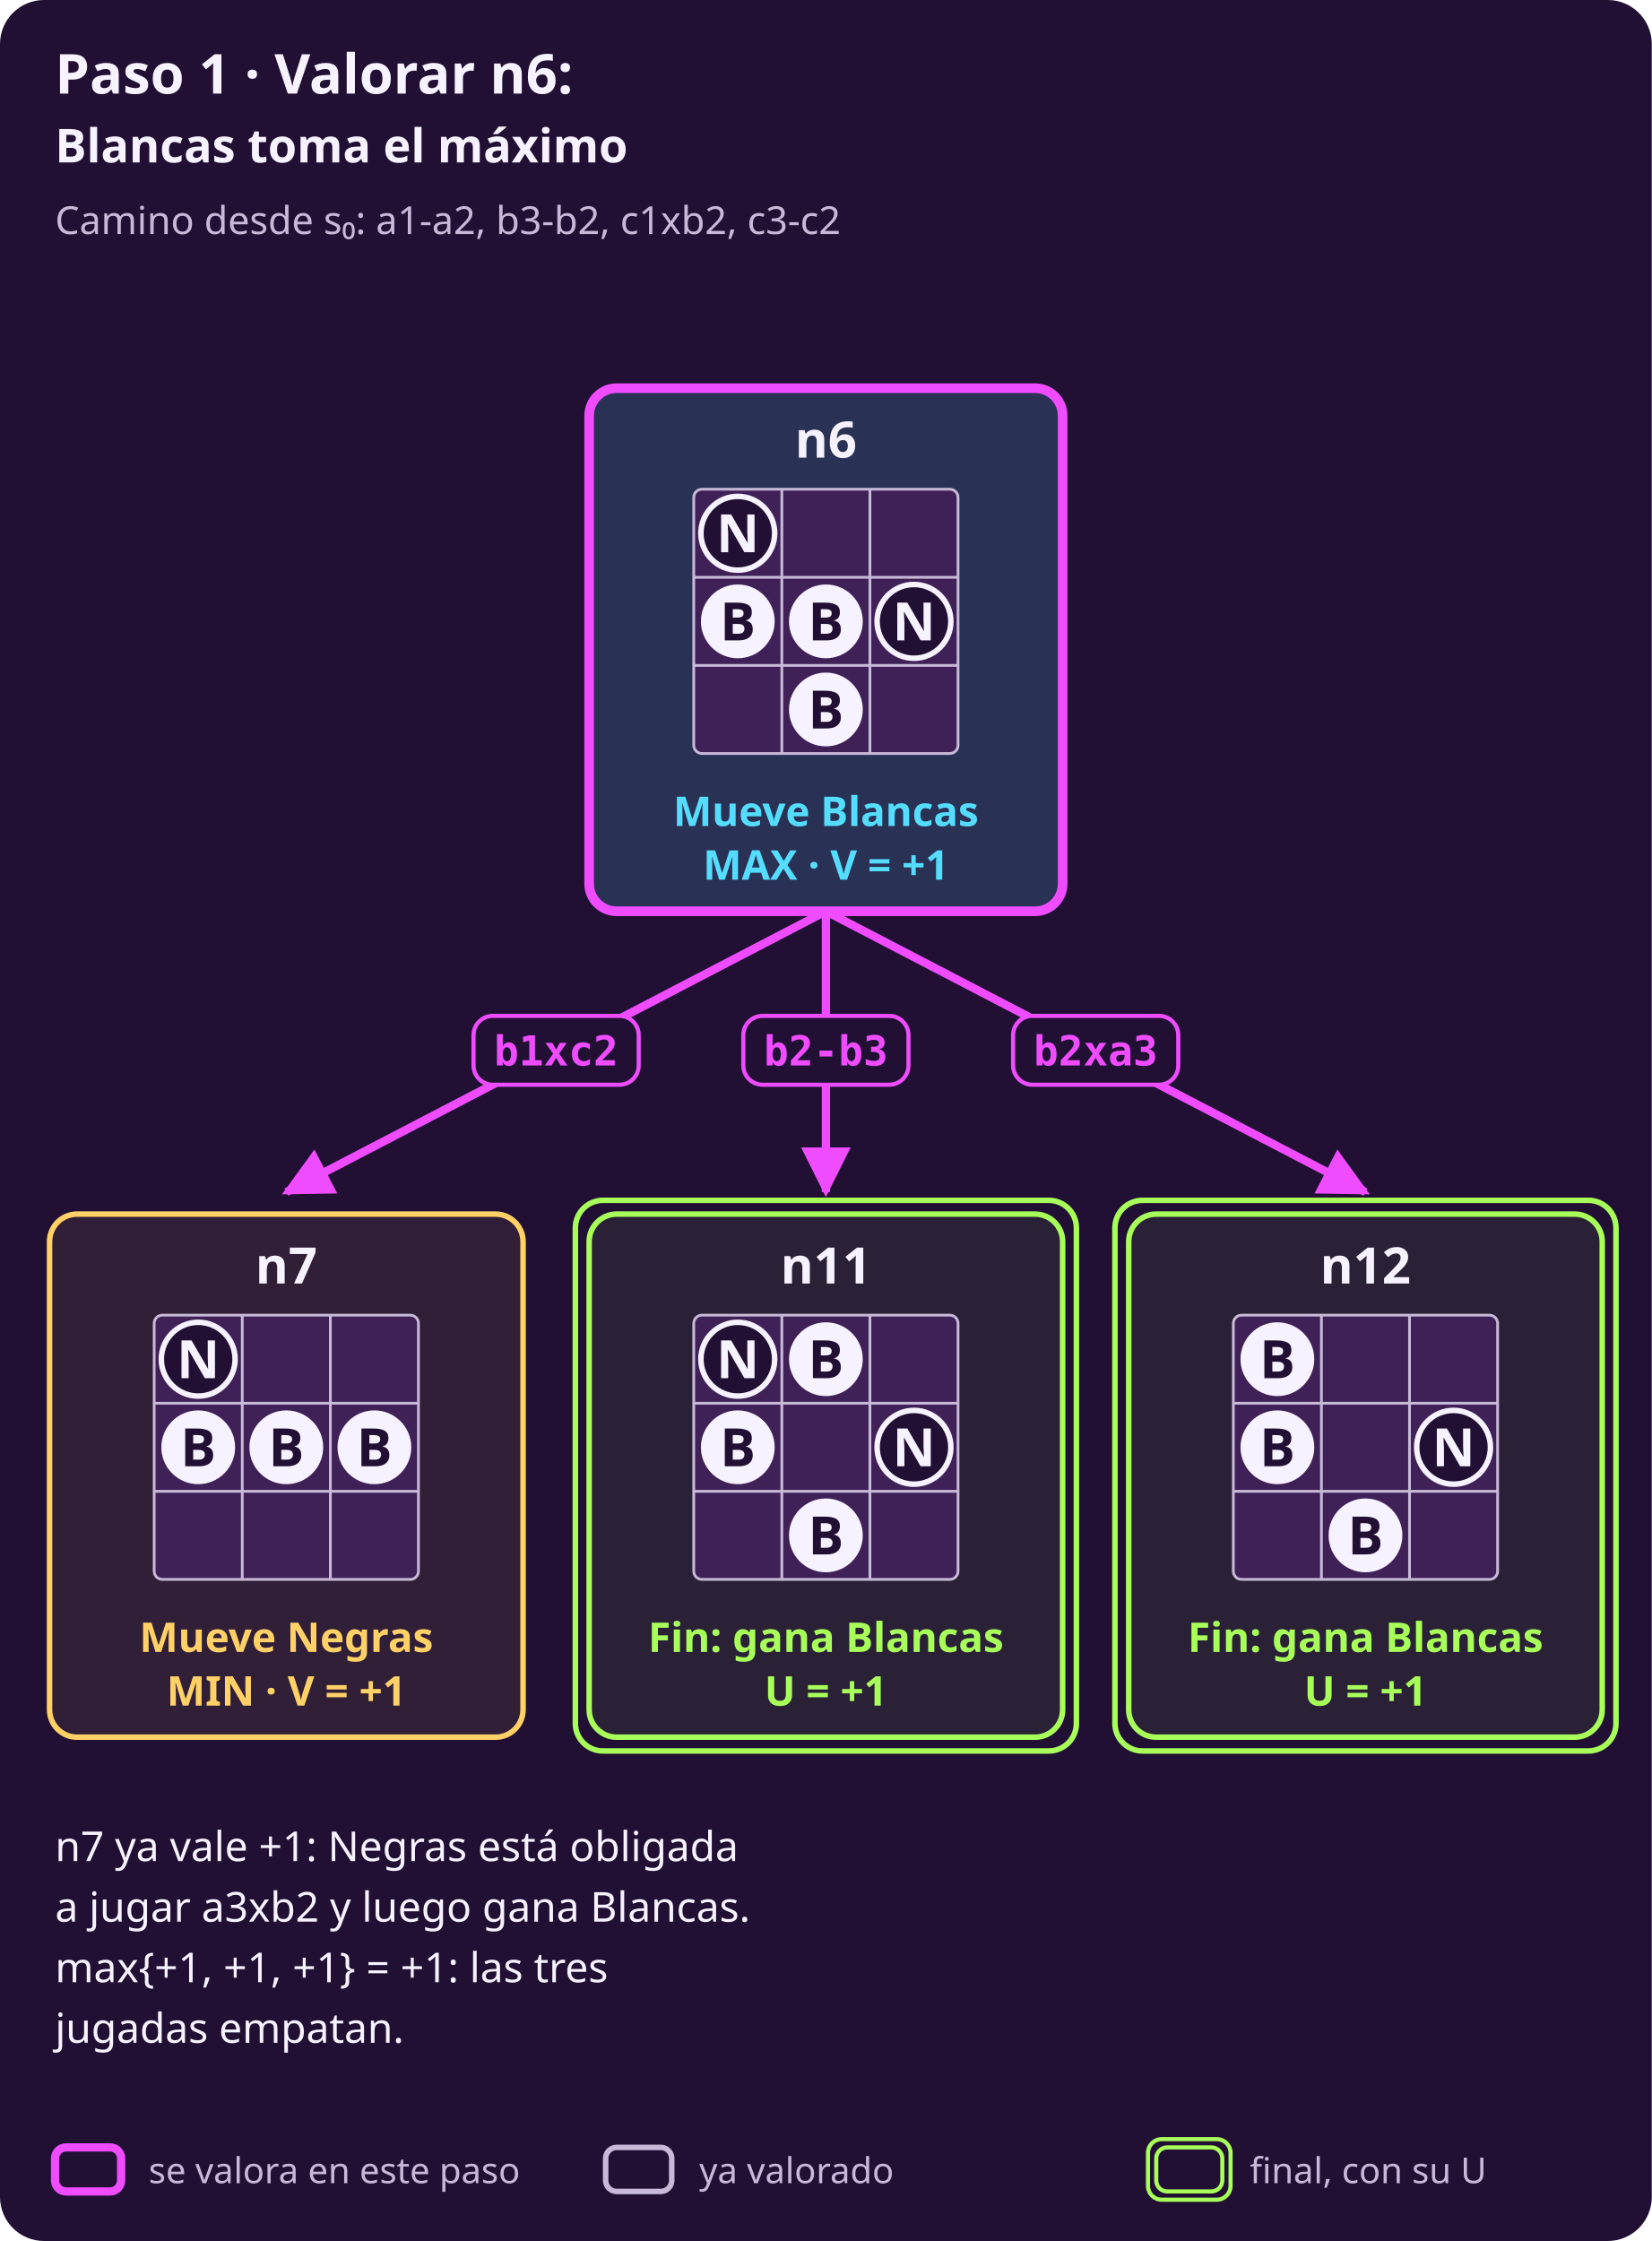
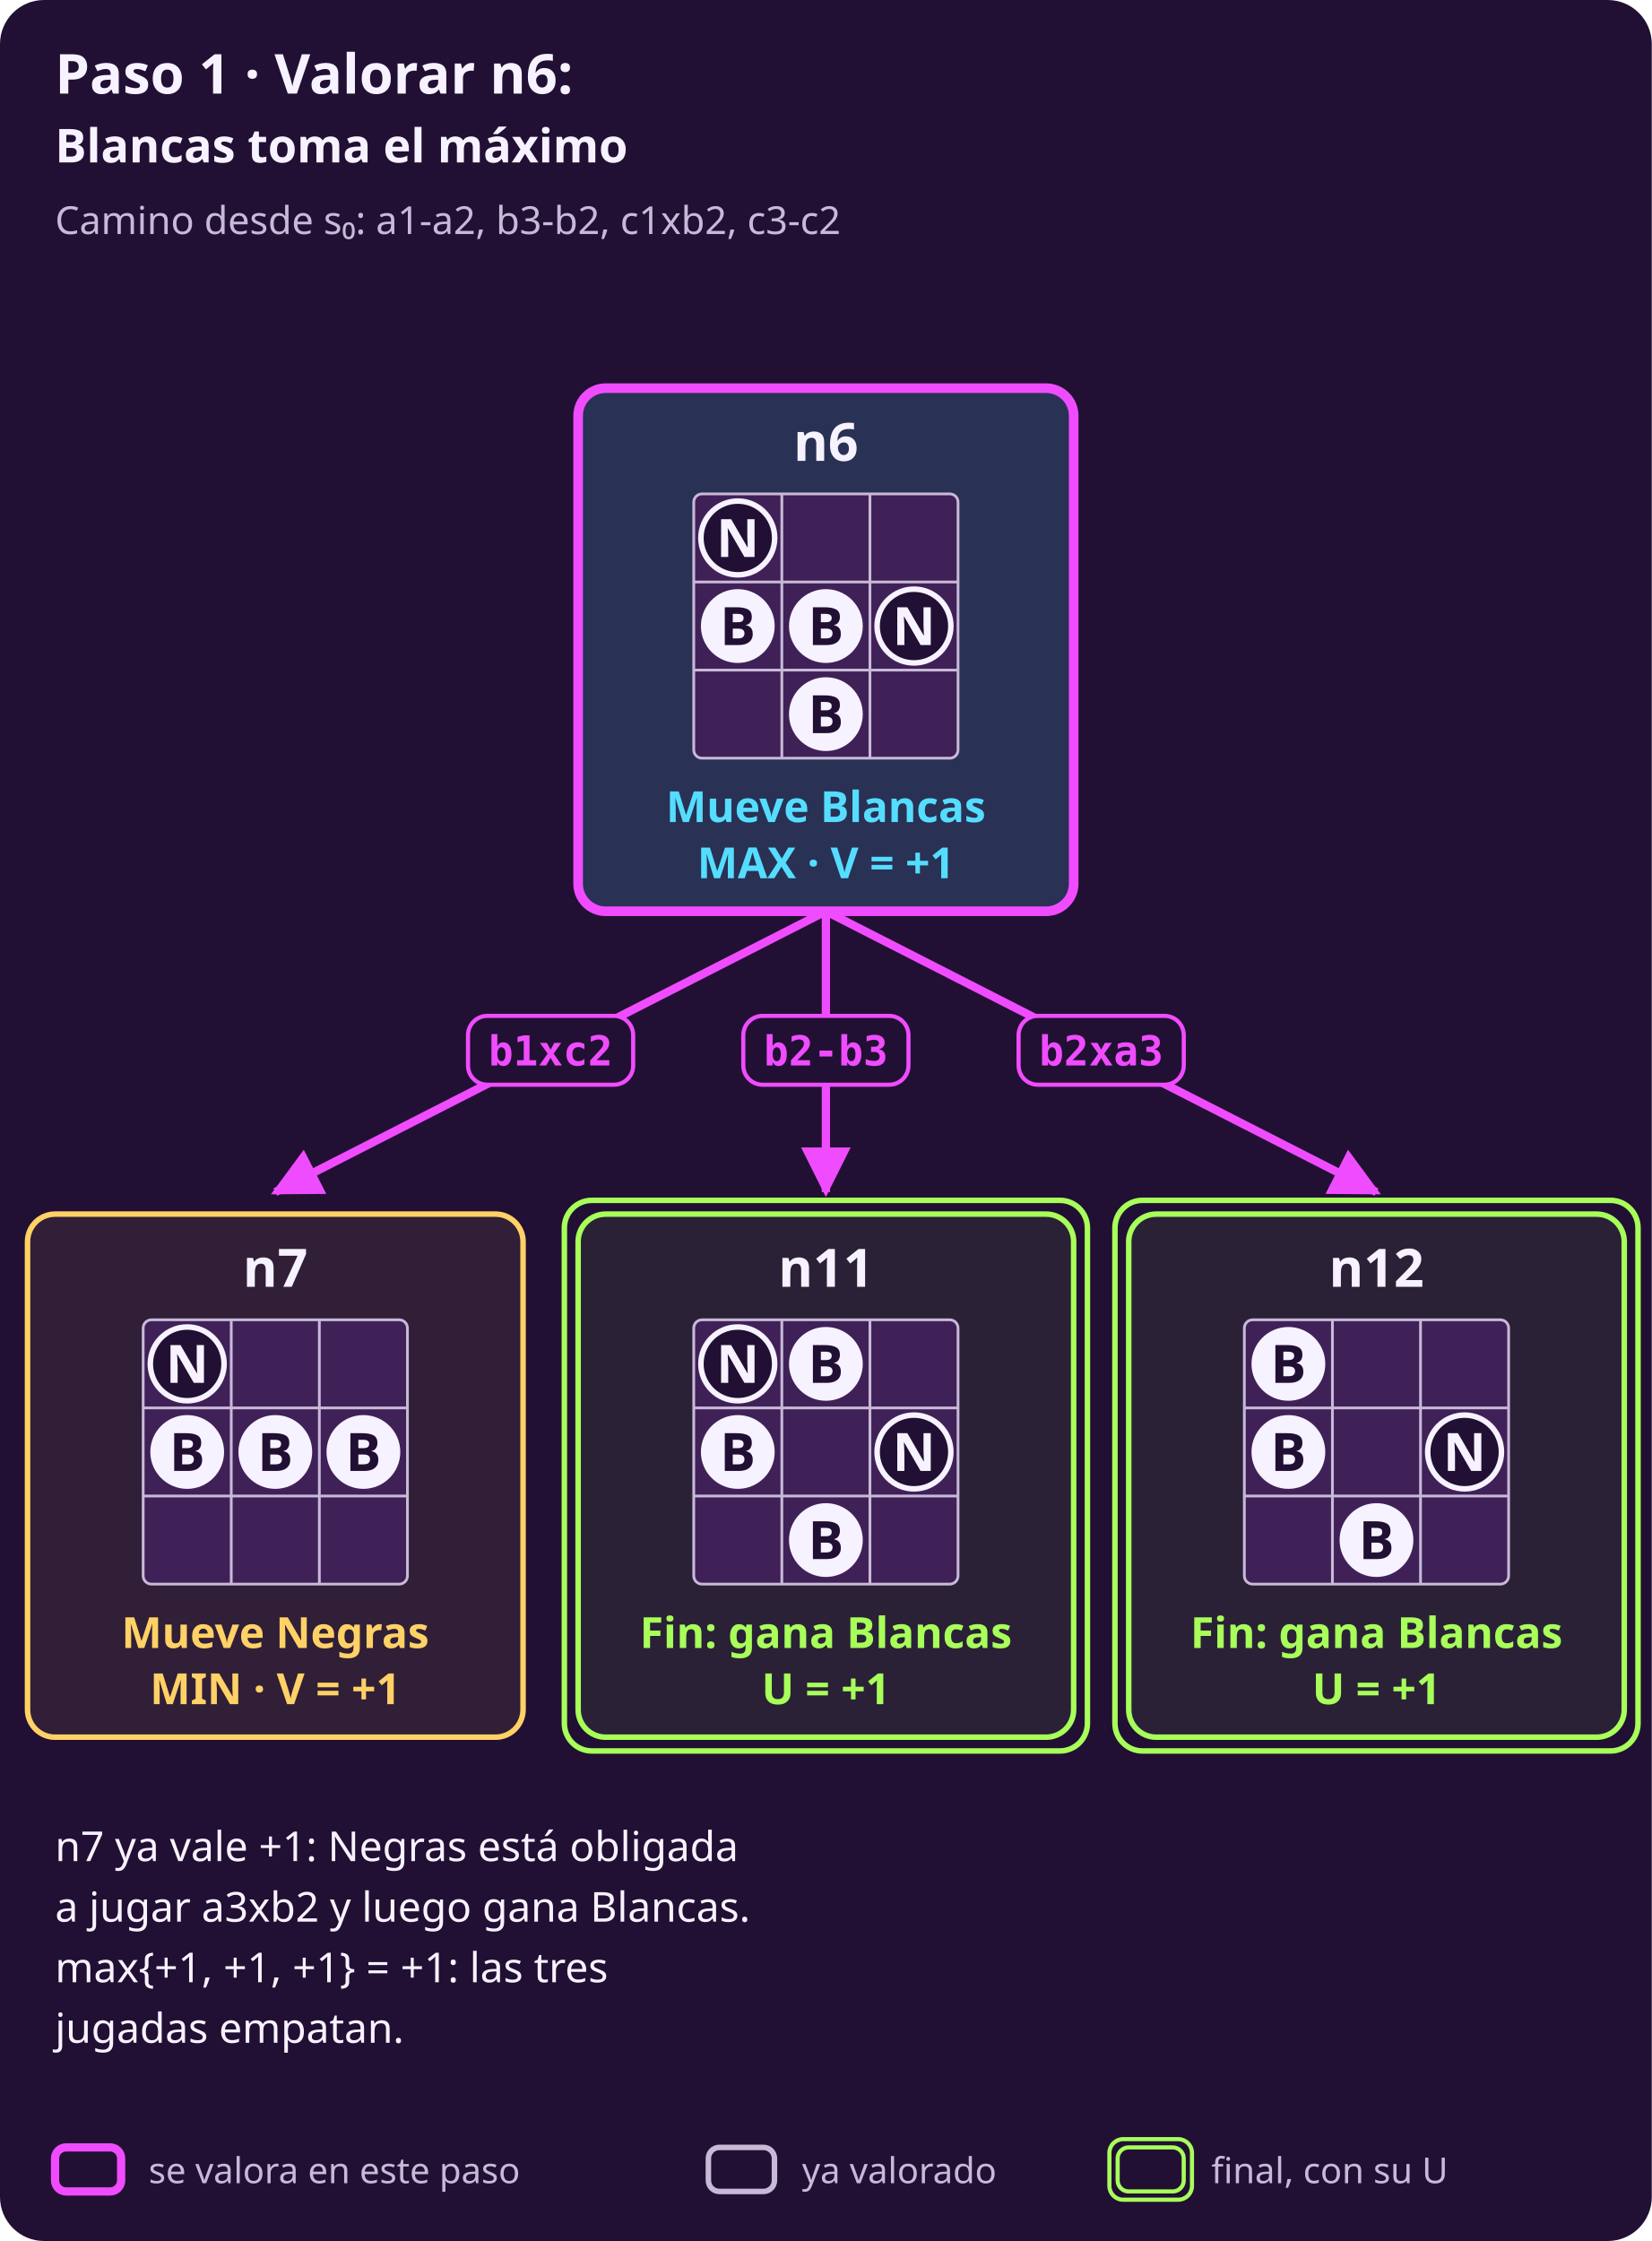
<svg xmlns="http://www.w3.org/2000/svg" width="600" height="814" viewBox="0 0 600 814" role="img" aria-label="Paso 1 · Valorar n6: Blancas toma el máximo. Arriba, n6, donde mueve Blancas (MAX); abajo, sus hijos con su valor: b1xc2 lleva a n7, que vale +1; b2-b3 lleva a n11, que vale +1; b2xa3 lleva a n12, que vale +1. El máximo es +1, así que V(n6) = +1; las jugadas que lo alcanzan van resaltadas.">
  <rect x="0" y="0" width="600" height="814" rx="16" fill="#211033" />
  <defs>
    <marker id="p" viewBox="0 0 10 10" refX="9" refY="5" markerWidth="6" markerHeight="6" orient="auto-start-reverse">
      <path d="M 0 0 L 10 5 L 0 10 z" fill="#f04cff" />
    </marker>
    <marker id="s" viewBox="0 0 10 10" refX="9" refY="5" markerWidth="6" markerHeight="6" orient="auto-start-reverse">
      <path d="M 0 0 L 10 5 L 0 10 z" fill="#c8b9d8" />
    </marker>
  </defs>
  <text x="20" y="34" fill="#f7f2ff" font-family="system-ui, sans-serif" font-size="20" font-weight="700" text-anchor="start">Paso 1 · Valorar n6:</text>
  <text x="20" y="59" fill="#f7f2ff" font-family="system-ui, sans-serif" font-size="17" font-weight="700" text-anchor="start">Blancas toma el máximo</text>
  <text x="20" y="85" fill="#c8b9d8" font-family="system-ui, sans-serif" font-size="14" font-weight="normal" text-anchor="start">Camino desde s₀: a1-a2, b3-b2, c1xb2, c3-c2</text>
-   <line x1="300.0" y1="331.0" x2="104.0" y2="433.0" stroke="#f04cff" stroke-width="3" marker-end="url(#p)" />
-   <rect x="172.0" y="369.0" width="60" height="25" rx="7" fill="#211033" stroke="#f04cff" stroke-width="1.5" />
-   <text x="202.0" y="387.0" fill="#f04cff" font-family="ui-monospace, SFMono-Regular, Menlo, monospace" font-size="15" font-weight="700" text-anchor="middle">b1xc2</text>
+   <line x1="300.0" y1="331.0" x2="100.0" y2="433.0" stroke="#f04cff" stroke-width="3" marker-end="url(#p)" />
+   <rect x="170.0" y="369.0" width="60" height="25" rx="7" fill="#211033" stroke="#f04cff" stroke-width="1.5" />
+   <text x="200.0" y="387.0" fill="#f04cff" font-family="ui-monospace, SFMono-Regular, Menlo, monospace" font-size="15" font-weight="700" text-anchor="middle">b1xc2</text>
  <line x1="300.0" y1="331.0" x2="300.0" y2="433.0" stroke="#f04cff" stroke-width="3" marker-end="url(#p)" />
  <rect x="270.0" y="369.0" width="60" height="25" rx="7" fill="#211033" stroke="#f04cff" stroke-width="1.5" />
  <text x="300.0" y="387.0" fill="#f04cff" font-family="ui-monospace, SFMono-Regular, Menlo, monospace" font-size="15" font-weight="700" text-anchor="middle">b2-b3</text>
-   <line x1="300.0" y1="331.0" x2="496.0" y2="433.0" stroke="#f04cff" stroke-width="3" marker-end="url(#p)" />
-   <rect x="368.0" y="369.0" width="60" height="25" rx="7" fill="#211033" stroke="#f04cff" stroke-width="1.5" />
-   <text x="398.0" y="387.0" fill="#f04cff" font-family="ui-monospace, SFMono-Regular, Menlo, monospace" font-size="15" font-weight="700" text-anchor="middle">b2xa3</text>
-   <rect x="214.0" y="141.0" width="172" height="190" rx="10" fill="#293154" stroke="#f04cff" stroke-width="3.5" />
-   <text x="300.0" y="166.227" fill="#f7f2ff" font-family="system-ui, sans-serif" font-size="18.3" font-weight="700" text-anchor="middle">n6</text>
-   <rect x="252.0" y="177.693" width="96" height="96" rx="3" fill="#3f2158" stroke="#c8b9d8" stroke-width="1" />
-   <line x1="284.0" y1="177.693" x2="284.0" y2="273.693" stroke="#c8b9d8" stroke-width="1" />
-   <line x1="252.0" y1="209.693" x2="348.0" y2="209.693" stroke="#c8b9d8" stroke-width="1" />
-   <line x1="316.0" y1="177.693" x2="316.0" y2="273.693" stroke="#c8b9d8" stroke-width="1" />
-   <line x1="252.0" y1="241.693" x2="348.0" y2="241.693" stroke="#c8b9d8" stroke-width="1" />
-   <circle cx="300.0" cy="257.7" r="13.4" fill="#f7f2ff" />
-   <text x="300.0" y="264.6" fill="#211033" font-family="system-ui, sans-serif" font-size="19.2" font-weight="700" text-anchor="middle">B</text>
-   <circle cx="268.0" cy="225.7" r="13.4" fill="#f7f2ff" />
-   <text x="268.0" y="232.6" fill="#211033" font-family="system-ui, sans-serif" font-size="19.2" font-weight="700" text-anchor="middle">B</text>
-   <circle cx="300.0" cy="225.7" r="13.4" fill="#f7f2ff" />
-   <text x="300.0" y="232.6" fill="#211033" font-family="system-ui, sans-serif" font-size="19.2" font-weight="700" text-anchor="middle">B</text>
-   <circle cx="332.0" cy="225.7" r="13.4" fill="#211033" stroke="#f7f2ff" stroke-width="2" />
-   <text x="332.0" y="232.6" fill="#f7f2ff" font-family="system-ui, sans-serif" font-size="19.2" font-weight="700" text-anchor="middle">N</text>
-   <circle cx="268.0" cy="193.7" r="13.4" fill="#211033" stroke="#f7f2ff" stroke-width="2" />
-   <text x="268.0" y="200.6" fill="#f7f2ff" font-family="system-ui, sans-serif" font-size="19.2" font-weight="700" text-anchor="middle">N</text>
-   <text x="300.0" y="300.04" fill="#55ddff" font-family="system-ui, sans-serif" font-size="14.9" font-weight="700" text-anchor="middle">Mueve Blancas</text>
-   <text x="300.0" y="319.533" fill="#55ddff" font-family="system-ui, sans-serif" font-size="14.9" font-weight="700" text-anchor="middle">MAX · V = +1</text>
-   <rect x="18.0" y="441.0" width="172" height="190" rx="10" fill="#311e37" stroke="#ffd166" stroke-width="2" />
-   <text x="104.0" y="466.227" fill="#f7f2ff" font-family="system-ui, sans-serif" font-size="18.3" font-weight="700" text-anchor="middle">n7</text>
-   <rect x="56.0" y="477.693" width="96" height="96" rx="3" fill="#3f2158" stroke="#c8b9d8" stroke-width="1" />
-   <line x1="88.0" y1="477.693" x2="88.0" y2="573.693" stroke="#c8b9d8" stroke-width="1" />
-   <line x1="56.0" y1="509.693" x2="152.0" y2="509.693" stroke="#c8b9d8" stroke-width="1" />
-   <line x1="120.0" y1="477.693" x2="120.0" y2="573.693" stroke="#c8b9d8" stroke-width="1" />
-   <line x1="56.0" y1="541.693" x2="152.0" y2="541.693" stroke="#c8b9d8" stroke-width="1" />
-   <circle cx="72.0" cy="525.7" r="13.4" fill="#f7f2ff" />
-   <text x="72.0" y="532.6" fill="#211033" font-family="system-ui, sans-serif" font-size="19.2" font-weight="700" text-anchor="middle">B</text>
-   <circle cx="104.0" cy="525.7" r="13.4" fill="#f7f2ff" />
-   <text x="104.0" y="532.6" fill="#211033" font-family="system-ui, sans-serif" font-size="19.2" font-weight="700" text-anchor="middle">B</text>
-   <circle cx="136.0" cy="525.7" r="13.4" fill="#f7f2ff" />
-   <text x="136.0" y="532.6" fill="#211033" font-family="system-ui, sans-serif" font-size="19.2" font-weight="700" text-anchor="middle">B</text>
-   <circle cx="72.0" cy="493.7" r="13.4" fill="#211033" stroke="#f7f2ff" stroke-width="2" />
-   <text x="72.0" y="500.6" fill="#f7f2ff" font-family="system-ui, sans-serif" font-size="19.2" font-weight="700" text-anchor="middle">N</text>
-   <text x="104.0" y="600.04" fill="#ffd166" font-family="system-ui, sans-serif" font-size="14.9" font-weight="700" text-anchor="middle">Mueve Negras</text>
-   <text x="104.0" y="619.533" fill="#ffd166" font-family="system-ui, sans-serif" font-size="14.9" font-weight="700" text-anchor="middle">MIN · V = +1</text>
-   <rect x="209.0" y="436.0" width="182" height="200" rx="10" fill="none" stroke="#a8ff5a" stroke-width="2" />
-   <rect x="214.0" y="441.0" width="172" height="190" rx="10" fill="#2a2136" stroke="#a8ff5a" stroke-width="2" />
-   <text x="300.0" y="466.227" fill="#f7f2ff" font-family="system-ui, sans-serif" font-size="18.3" font-weight="700" text-anchor="middle">n11</text>
-   <rect x="252.0" y="477.693" width="96" height="96" rx="3" fill="#3f2158" stroke="#c8b9d8" stroke-width="1" />
-   <line x1="284.0" y1="477.693" x2="284.0" y2="573.693" stroke="#c8b9d8" stroke-width="1" />
-   <line x1="252.0" y1="509.693" x2="348.0" y2="509.693" stroke="#c8b9d8" stroke-width="1" />
-   <line x1="316.0" y1="477.693" x2="316.0" y2="573.693" stroke="#c8b9d8" stroke-width="1" />
-   <line x1="252.0" y1="541.693" x2="348.0" y2="541.693" stroke="#c8b9d8" stroke-width="1" />
-   <circle cx="300.0" cy="557.7" r="13.4" fill="#f7f2ff" />
-   <text x="300.0" y="564.6" fill="#211033" font-family="system-ui, sans-serif" font-size="19.2" font-weight="700" text-anchor="middle">B</text>
-   <circle cx="268.0" cy="525.7" r="13.4" fill="#f7f2ff" />
-   <text x="268.0" y="532.6" fill="#211033" font-family="system-ui, sans-serif" font-size="19.2" font-weight="700" text-anchor="middle">B</text>
-   <circle cx="332.0" cy="525.7" r="13.4" fill="#211033" stroke="#f7f2ff" stroke-width="2" />
-   <text x="332.0" y="532.6" fill="#f7f2ff" font-family="system-ui, sans-serif" font-size="19.2" font-weight="700" text-anchor="middle">N</text>
-   <circle cx="268.0" cy="493.7" r="13.4" fill="#211033" stroke="#f7f2ff" stroke-width="2" />
-   <text x="268.0" y="500.6" fill="#f7f2ff" font-family="system-ui, sans-serif" font-size="19.2" font-weight="700" text-anchor="middle">N</text>
-   <circle cx="300.0" cy="493.7" r="13.4" fill="#f7f2ff" />
-   <text x="300.0" y="500.6" fill="#211033" font-family="system-ui, sans-serif" font-size="19.2" font-weight="700" text-anchor="middle">B</text>
-   <text x="300.0" y="600.04" fill="#a8ff5a" font-family="system-ui, sans-serif" font-size="14.9" font-weight="700" text-anchor="middle">Fin: gana Blancas</text>
-   <text x="300.0" y="619.533" fill="#a8ff5a" font-family="system-ui, sans-serif" font-size="14.9" font-weight="700" text-anchor="middle">U = +1</text>
-   <rect x="405.0" y="436.0" width="182" height="200" rx="10" fill="none" stroke="#a8ff5a" stroke-width="2" />
-   <rect x="410.0" y="441.0" width="172" height="190" rx="10" fill="#2a2136" stroke="#a8ff5a" stroke-width="2" />
-   <text x="496.0" y="466.227" fill="#f7f2ff" font-family="system-ui, sans-serif" font-size="18.3" font-weight="700" text-anchor="middle">n12</text>
-   <rect x="448.0" y="477.693" width="96" height="96" rx="3" fill="#3f2158" stroke="#c8b9d8" stroke-width="1" />
-   <line x1="480.0" y1="477.693" x2="480.0" y2="573.693" stroke="#c8b9d8" stroke-width="1" />
-   <line x1="448.0" y1="509.693" x2="544.0" y2="509.693" stroke="#c8b9d8" stroke-width="1" />
-   <line x1="512.0" y1="477.693" x2="512.0" y2="573.693" stroke="#c8b9d8" stroke-width="1" />
-   <line x1="448.0" y1="541.693" x2="544.0" y2="541.693" stroke="#c8b9d8" stroke-width="1" />
-   <circle cx="496.0" cy="557.7" r="13.4" fill="#f7f2ff" />
-   <text x="496.0" y="564.6" fill="#211033" font-family="system-ui, sans-serif" font-size="19.2" font-weight="700" text-anchor="middle">B</text>
-   <circle cx="464.0" cy="525.7" r="13.4" fill="#f7f2ff" />
-   <text x="464.0" y="532.6" fill="#211033" font-family="system-ui, sans-serif" font-size="19.2" font-weight="700" text-anchor="middle">B</text>
-   <circle cx="528.0" cy="525.7" r="13.4" fill="#211033" stroke="#f7f2ff" stroke-width="2" />
-   <text x="528.0" y="532.6" fill="#f7f2ff" font-family="system-ui, sans-serif" font-size="19.2" font-weight="700" text-anchor="middle">N</text>
-   <circle cx="464.0" cy="493.7" r="13.4" fill="#f7f2ff" />
-   <text x="464.0" y="500.6" fill="#211033" font-family="system-ui, sans-serif" font-size="19.2" font-weight="700" text-anchor="middle">B</text>
-   <text x="496.0" y="600.04" fill="#a8ff5a" font-family="system-ui, sans-serif" font-size="14.9" font-weight="700" text-anchor="middle">Fin: gana Blancas</text>
-   <text x="496.0" y="619.533" fill="#a8ff5a" font-family="system-ui, sans-serif" font-size="14.9" font-weight="700" text-anchor="middle">U = +1</text>
+   <line x1="300.0" y1="331.0" x2="500.0" y2="433.0" stroke="#f04cff" stroke-width="3" marker-end="url(#p)" />
+   <rect x="370.0" y="369.0" width="60" height="25" rx="7" fill="#211033" stroke="#f04cff" stroke-width="1.5" />
+   <text x="400.0" y="387.0" fill="#f04cff" font-family="ui-monospace, SFMono-Regular, Menlo, monospace" font-size="15" font-weight="700" text-anchor="middle">b2xa3</text>
+   <rect x="210.0" y="141.0" width="180" height="190" rx="10" fill="#293154" stroke="#f04cff" stroke-width="3.5" />
+   <text x="300.0" y="167.4" fill="#f7f2ff" font-family="system-ui, sans-serif" font-size="19.2" font-weight="700" text-anchor="middle">n6</text>
+   <rect x="252.0" y="179.4" width="96" height="96" rx="3" fill="#3f2158" stroke="#c8b9d8" stroke-width="1" />
+   <line x1="284.0" y1="179.4" x2="284.0" y2="275.4" stroke="#c8b9d8" stroke-width="1" />
+   <line x1="252.0" y1="211.4" x2="348.0" y2="211.4" stroke="#c8b9d8" stroke-width="1" />
+   <line x1="316.0" y1="179.4" x2="316.0" y2="275.4" stroke="#c8b9d8" stroke-width="1" />
+   <line x1="252.0" y1="243.4" x2="348.0" y2="243.4" stroke="#c8b9d8" stroke-width="1" />
+   <circle cx="300.0" cy="259.4" r="13.4" fill="#f7f2ff" />
+   <text x="300.0" y="266.3" fill="#211033" font-family="system-ui, sans-serif" font-size="19.2" font-weight="700" text-anchor="middle">B</text>
+   <circle cx="268.0" cy="227.4" r="13.4" fill="#f7f2ff" />
+   <text x="268.0" y="234.3" fill="#211033" font-family="system-ui, sans-serif" font-size="19.2" font-weight="700" text-anchor="middle">B</text>
+   <circle cx="300.0" cy="227.4" r="13.4" fill="#f7f2ff" />
+   <text x="300.0" y="234.3" fill="#211033" font-family="system-ui, sans-serif" font-size="19.2" font-weight="700" text-anchor="middle">B</text>
+   <circle cx="332.0" cy="227.4" r="13.4" fill="#211033" stroke="#f7f2ff" stroke-width="2" />
+   <text x="332.0" y="234.3" fill="#f7f2ff" font-family="system-ui, sans-serif" font-size="19.2" font-weight="700" text-anchor="middle">N</text>
+   <circle cx="268.0" cy="195.4" r="13.4" fill="#211033" stroke="#f7f2ff" stroke-width="2" />
+   <text x="268.0" y="202.3" fill="#f7f2ff" font-family="system-ui, sans-serif" font-size="19.2" font-weight="700" text-anchor="middle">N</text>
+   <text x="300.0" y="298.6" fill="#55ddff" font-family="system-ui, sans-serif" font-size="15.6" font-weight="700" text-anchor="middle">Mueve Blancas</text>
+   <text x="300.0" y="319.0" fill="#55ddff" font-family="system-ui, sans-serif" font-size="15.6" font-weight="700" text-anchor="middle">MAX · V = +1</text>
+   <rect x="10.0" y="441.0" width="180" height="190" rx="10" fill="#311e37" stroke="#ffd166" stroke-width="2" />
+   <text x="100.0" y="467.4" fill="#f7f2ff" font-family="system-ui, sans-serif" font-size="19.2" font-weight="700" text-anchor="middle">n7</text>
+   <rect x="52.0" y="479.4" width="96" height="96" rx="3" fill="#3f2158" stroke="#c8b9d8" stroke-width="1" />
+   <line x1="84.0" y1="479.4" x2="84.0" y2="575.4" stroke="#c8b9d8" stroke-width="1" />
+   <line x1="52.0" y1="511.4" x2="148.0" y2="511.4" stroke="#c8b9d8" stroke-width="1" />
+   <line x1="116.0" y1="479.4" x2="116.0" y2="575.4" stroke="#c8b9d8" stroke-width="1" />
+   <line x1="52.0" y1="543.4" x2="148.0" y2="543.4" stroke="#c8b9d8" stroke-width="1" />
+   <circle cx="68.0" cy="527.4" r="13.4" fill="#f7f2ff" />
+   <text x="68.0" y="534.3" fill="#211033" font-family="system-ui, sans-serif" font-size="19.2" font-weight="700" text-anchor="middle">B</text>
+   <circle cx="100.0" cy="527.4" r="13.4" fill="#f7f2ff" />
+   <text x="100.0" y="534.3" fill="#211033" font-family="system-ui, sans-serif" font-size="19.2" font-weight="700" text-anchor="middle">B</text>
+   <circle cx="132.0" cy="527.4" r="13.4" fill="#f7f2ff" />
+   <text x="132.0" y="534.3" fill="#211033" font-family="system-ui, sans-serif" font-size="19.2" font-weight="700" text-anchor="middle">B</text>
+   <circle cx="68.0" cy="495.4" r="13.4" fill="#211033" stroke="#f7f2ff" stroke-width="2" />
+   <text x="68.0" y="502.3" fill="#f7f2ff" font-family="system-ui, sans-serif" font-size="19.2" font-weight="700" text-anchor="middle">N</text>
+   <text x="100.0" y="598.6" fill="#ffd166" font-family="system-ui, sans-serif" font-size="15.6" font-weight="700" text-anchor="middle">Mueve Negras</text>
+   <text x="100.0" y="619.0" fill="#ffd166" font-family="system-ui, sans-serif" font-size="15.6" font-weight="700" text-anchor="middle">MIN · V = +1</text>
+   <rect x="205.0" y="436.0" width="190" height="200" rx="10" fill="none" stroke="#a8ff5a" stroke-width="2" />
+   <rect x="210.0" y="441.0" width="180" height="190" rx="10" fill="#2a2136" stroke="#a8ff5a" stroke-width="2" />
+   <text x="300.0" y="467.4" fill="#f7f2ff" font-family="system-ui, sans-serif" font-size="19.2" font-weight="700" text-anchor="middle">n11</text>
+   <rect x="252.0" y="479.4" width="96" height="96" rx="3" fill="#3f2158" stroke="#c8b9d8" stroke-width="1" />
+   <line x1="284.0" y1="479.4" x2="284.0" y2="575.4" stroke="#c8b9d8" stroke-width="1" />
+   <line x1="252.0" y1="511.4" x2="348.0" y2="511.4" stroke="#c8b9d8" stroke-width="1" />
+   <line x1="316.0" y1="479.4" x2="316.0" y2="575.4" stroke="#c8b9d8" stroke-width="1" />
+   <line x1="252.0" y1="543.4" x2="348.0" y2="543.4" stroke="#c8b9d8" stroke-width="1" />
+   <circle cx="300.0" cy="559.4" r="13.4" fill="#f7f2ff" />
+   <text x="300.0" y="566.3" fill="#211033" font-family="system-ui, sans-serif" font-size="19.2" font-weight="700" text-anchor="middle">B</text>
+   <circle cx="268.0" cy="527.4" r="13.4" fill="#f7f2ff" />
+   <text x="268.0" y="534.3" fill="#211033" font-family="system-ui, sans-serif" font-size="19.2" font-weight="700" text-anchor="middle">B</text>
+   <circle cx="332.0" cy="527.4" r="13.4" fill="#211033" stroke="#f7f2ff" stroke-width="2" />
+   <text x="332.0" y="534.3" fill="#f7f2ff" font-family="system-ui, sans-serif" font-size="19.2" font-weight="700" text-anchor="middle">N</text>
+   <circle cx="268.0" cy="495.4" r="13.4" fill="#211033" stroke="#f7f2ff" stroke-width="2" />
+   <text x="268.0" y="502.3" fill="#f7f2ff" font-family="system-ui, sans-serif" font-size="19.2" font-weight="700" text-anchor="middle">N</text>
+   <circle cx="300.0" cy="495.4" r="13.4" fill="#f7f2ff" />
+   <text x="300.0" y="502.3" fill="#211033" font-family="system-ui, sans-serif" font-size="19.2" font-weight="700" text-anchor="middle">B</text>
+   <text x="300.0" y="598.6" fill="#a8ff5a" font-family="system-ui, sans-serif" font-size="15.6" font-weight="700" text-anchor="middle">Fin: gana Blancas</text>
+   <text x="300.0" y="619.0" fill="#a8ff5a" font-family="system-ui, sans-serif" font-size="15.6" font-weight="700" text-anchor="middle">U = +1</text>
+   <rect x="405.0" y="436.0" width="190" height="200" rx="10" fill="none" stroke="#a8ff5a" stroke-width="2" />
+   <rect x="410.0" y="441.0" width="180" height="190" rx="10" fill="#2a2136" stroke="#a8ff5a" stroke-width="2" />
+   <text x="500.0" y="467.4" fill="#f7f2ff" font-family="system-ui, sans-serif" font-size="19.2" font-weight="700" text-anchor="middle">n12</text>
+   <rect x="452.0" y="479.4" width="96" height="96" rx="3" fill="#3f2158" stroke="#c8b9d8" stroke-width="1" />
+   <line x1="484.0" y1="479.4" x2="484.0" y2="575.4" stroke="#c8b9d8" stroke-width="1" />
+   <line x1="452.0" y1="511.4" x2="548.0" y2="511.4" stroke="#c8b9d8" stroke-width="1" />
+   <line x1="516.0" y1="479.4" x2="516.0" y2="575.4" stroke="#c8b9d8" stroke-width="1" />
+   <line x1="452.0" y1="543.4" x2="548.0" y2="543.4" stroke="#c8b9d8" stroke-width="1" />
+   <circle cx="500.0" cy="559.4" r="13.4" fill="#f7f2ff" />
+   <text x="500.0" y="566.3" fill="#211033" font-family="system-ui, sans-serif" font-size="19.2" font-weight="700" text-anchor="middle">B</text>
+   <circle cx="468.0" cy="527.4" r="13.4" fill="#f7f2ff" />
+   <text x="468.0" y="534.3" fill="#211033" font-family="system-ui, sans-serif" font-size="19.2" font-weight="700" text-anchor="middle">B</text>
+   <circle cx="532.0" cy="527.4" r="13.4" fill="#211033" stroke="#f7f2ff" stroke-width="2" />
+   <text x="532.0" y="534.3" fill="#f7f2ff" font-family="system-ui, sans-serif" font-size="19.2" font-weight="700" text-anchor="middle">N</text>
+   <circle cx="468.0" cy="495.4" r="13.4" fill="#f7f2ff" />
+   <text x="468.0" y="502.3" fill="#211033" font-family="system-ui, sans-serif" font-size="19.2" font-weight="700" text-anchor="middle">B</text>
+   <text x="500.0" y="598.6" fill="#a8ff5a" font-family="system-ui, sans-serif" font-size="15.6" font-weight="700" text-anchor="middle">Fin: gana Blancas</text>
+   <text x="500.0" y="619.0" fill="#a8ff5a" font-family="system-ui, sans-serif" font-size="15.6" font-weight="700" text-anchor="middle">U = +1</text>
  <text x="20" y="676" fill="#f7f2ff" font-family="system-ui, sans-serif" font-size="15" font-weight="normal" text-anchor="start">n7 ya vale +1: Negras está obligada</text>
  <text x="20" y="698" fill="#f7f2ff" font-family="system-ui, sans-serif" font-size="15" font-weight="normal" text-anchor="start">a jugar a3xb2 y luego gana Blancas.</text>
  <text x="20" y="720" fill="#f7f2ff" font-family="system-ui, sans-serif" font-size="15" font-weight="normal" text-anchor="start">max{+1, +1, +1} = +1: las tres</text>
  <text x="20" y="742" fill="#f7f2ff" font-family="system-ui, sans-serif" font-size="15" font-weight="normal" text-anchor="start">jugadas empatan.</text>
  <rect x="20" y="780" width="24" height="16" rx="4" fill="none" stroke="#f04cff" stroke-width="3" />
  <text x="54" y="793" fill="#c8b9d8" font-family="system-ui, sans-serif" font-size="13" font-weight="normal" text-anchor="start">se valora en este paso</text>
-   <rect x="220" y="780" width="24" height="16" rx="4" fill="none" stroke="#c8b9d8" stroke-width="2" />
-   <text x="254" y="793" fill="#c8b9d8" font-family="system-ui, sans-serif" font-size="13" font-weight="normal" text-anchor="start">ya valorado</text>
-   <rect x="417" y="777" width="30" height="22" rx="5" fill="none" stroke="#a8ff5a" stroke-width="1.5" />
-   <rect x="420" y="780" width="24" height="16" rx="4" fill="none" stroke="#a8ff5a" stroke-width="1.5" />
-   <text x="454" y="793" fill="#c8b9d8" font-family="system-ui, sans-serif" font-size="13" font-weight="normal" text-anchor="start">final, con su U</text>
+   <rect x="257.32" y="780" width="24" height="16" rx="4" fill="none" stroke="#c8b9d8" stroke-width="2" />
+   <text x="291.32" y="793" fill="#c8b9d8" font-family="system-ui, sans-serif" font-size="13" font-weight="normal" text-anchor="start">ya valorado</text>
+   <rect x="402.98" y="777" width="30" height="22" rx="5" fill="none" stroke="#a8ff5a" stroke-width="1.5" />
+   <rect x="405.98" y="780" width="24" height="16" rx="4" fill="none" stroke="#a8ff5a" stroke-width="1.5" />
+   <text x="439.98" y="793" fill="#c8b9d8" font-family="system-ui, sans-serif" font-size="13" font-weight="normal" text-anchor="start">final, con su U</text>
</svg>
